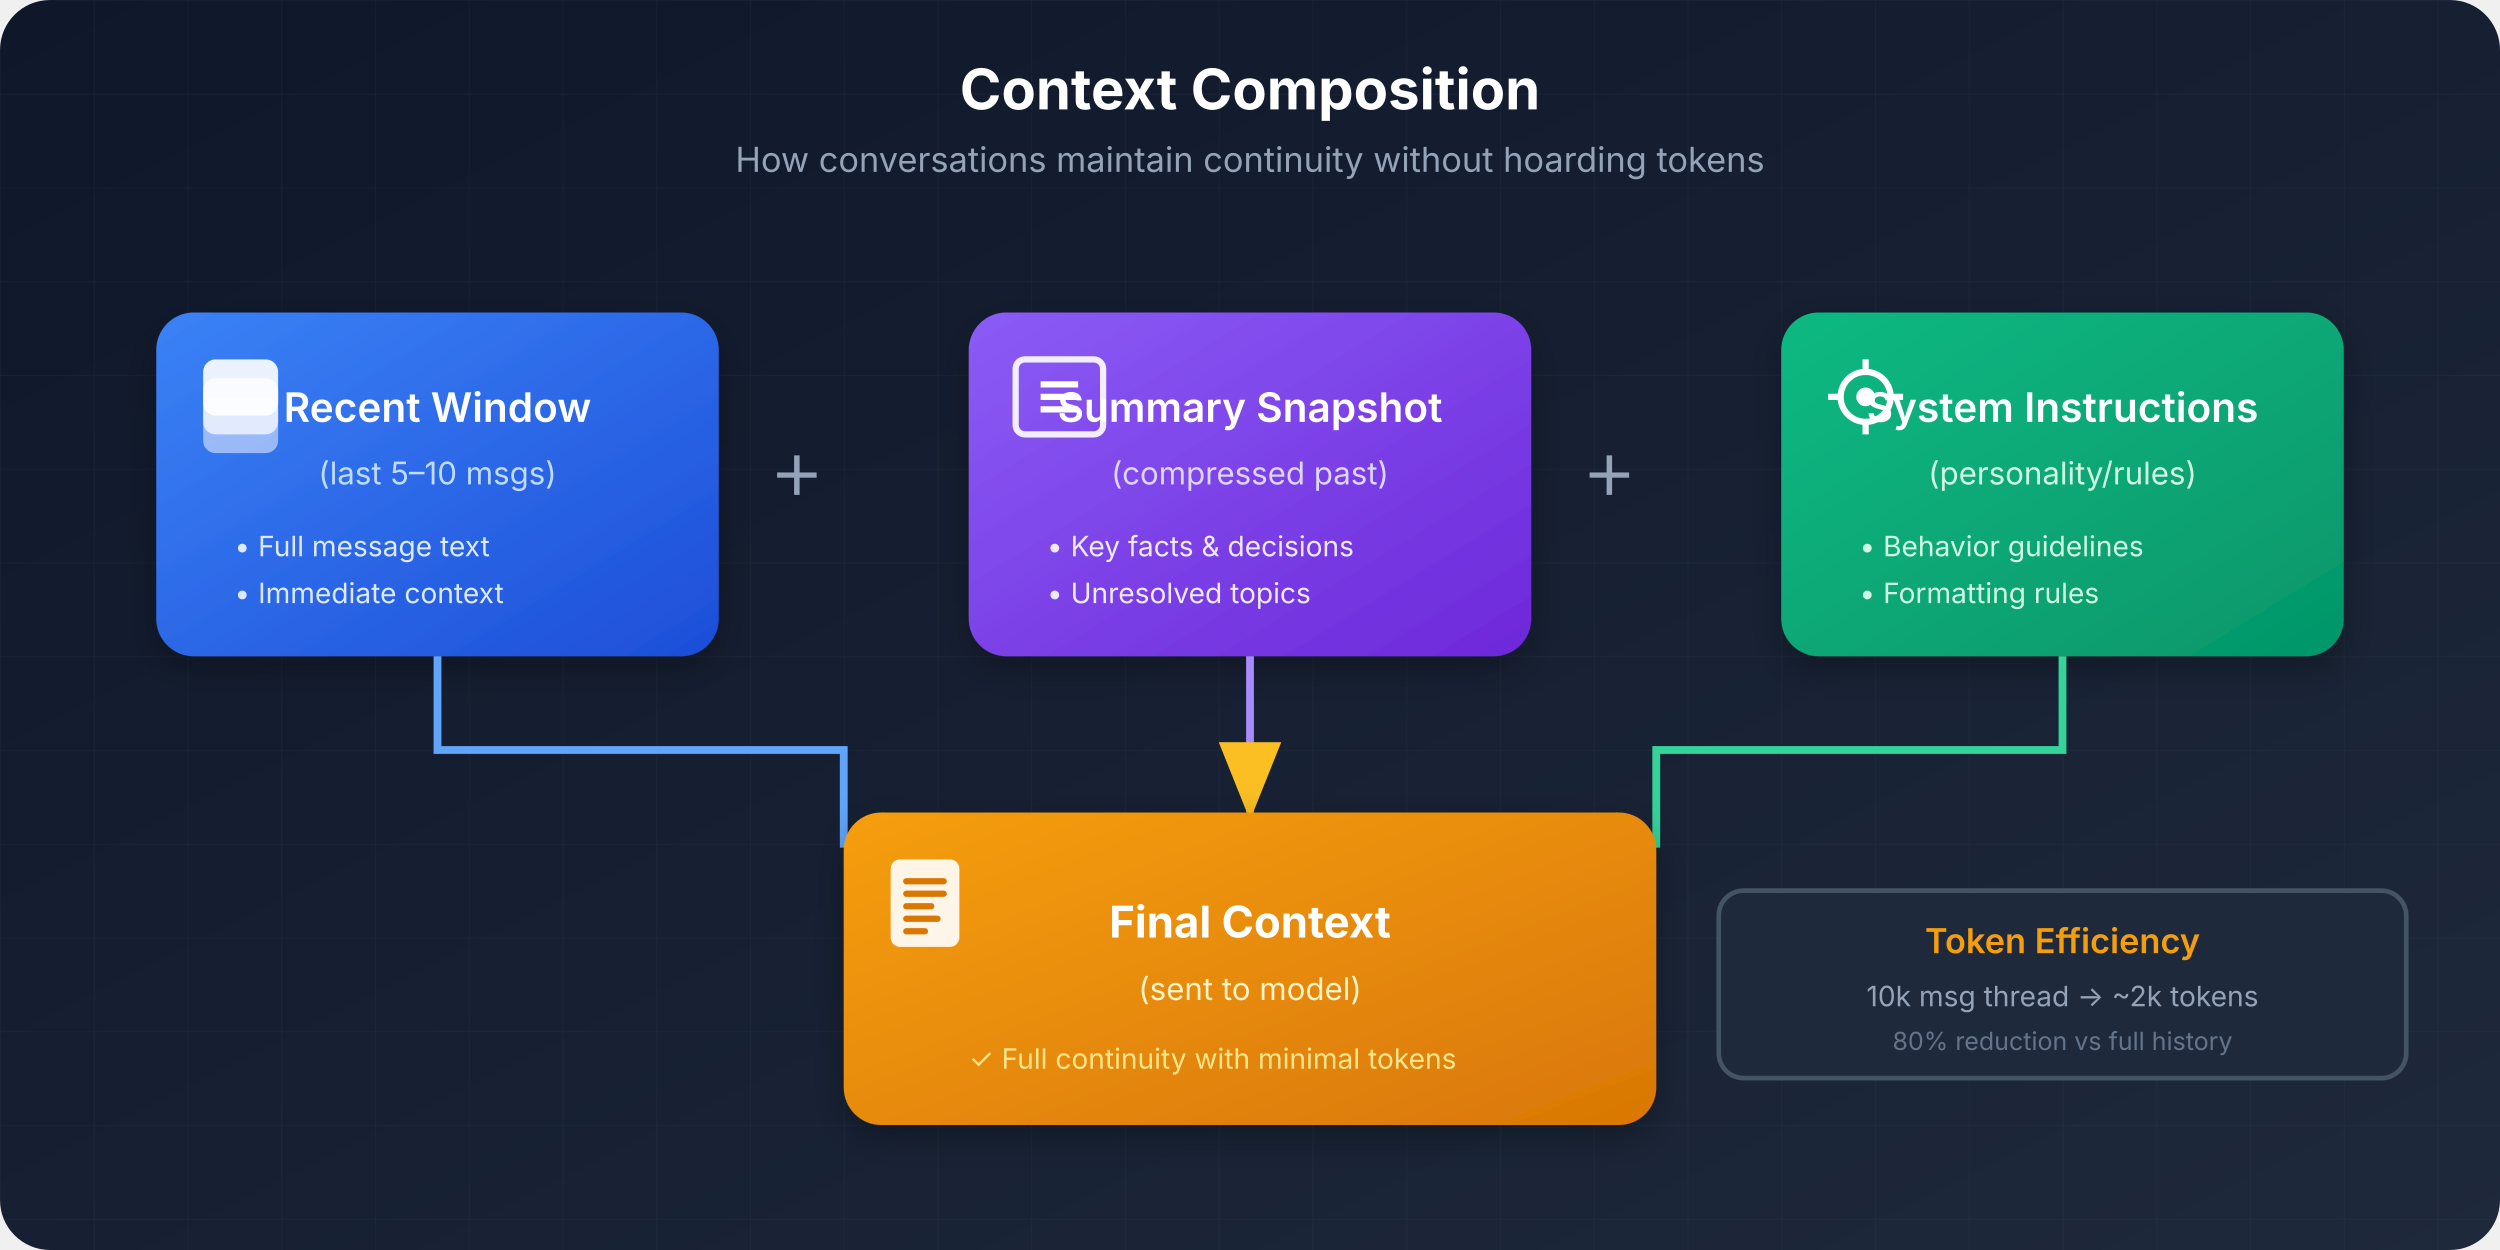
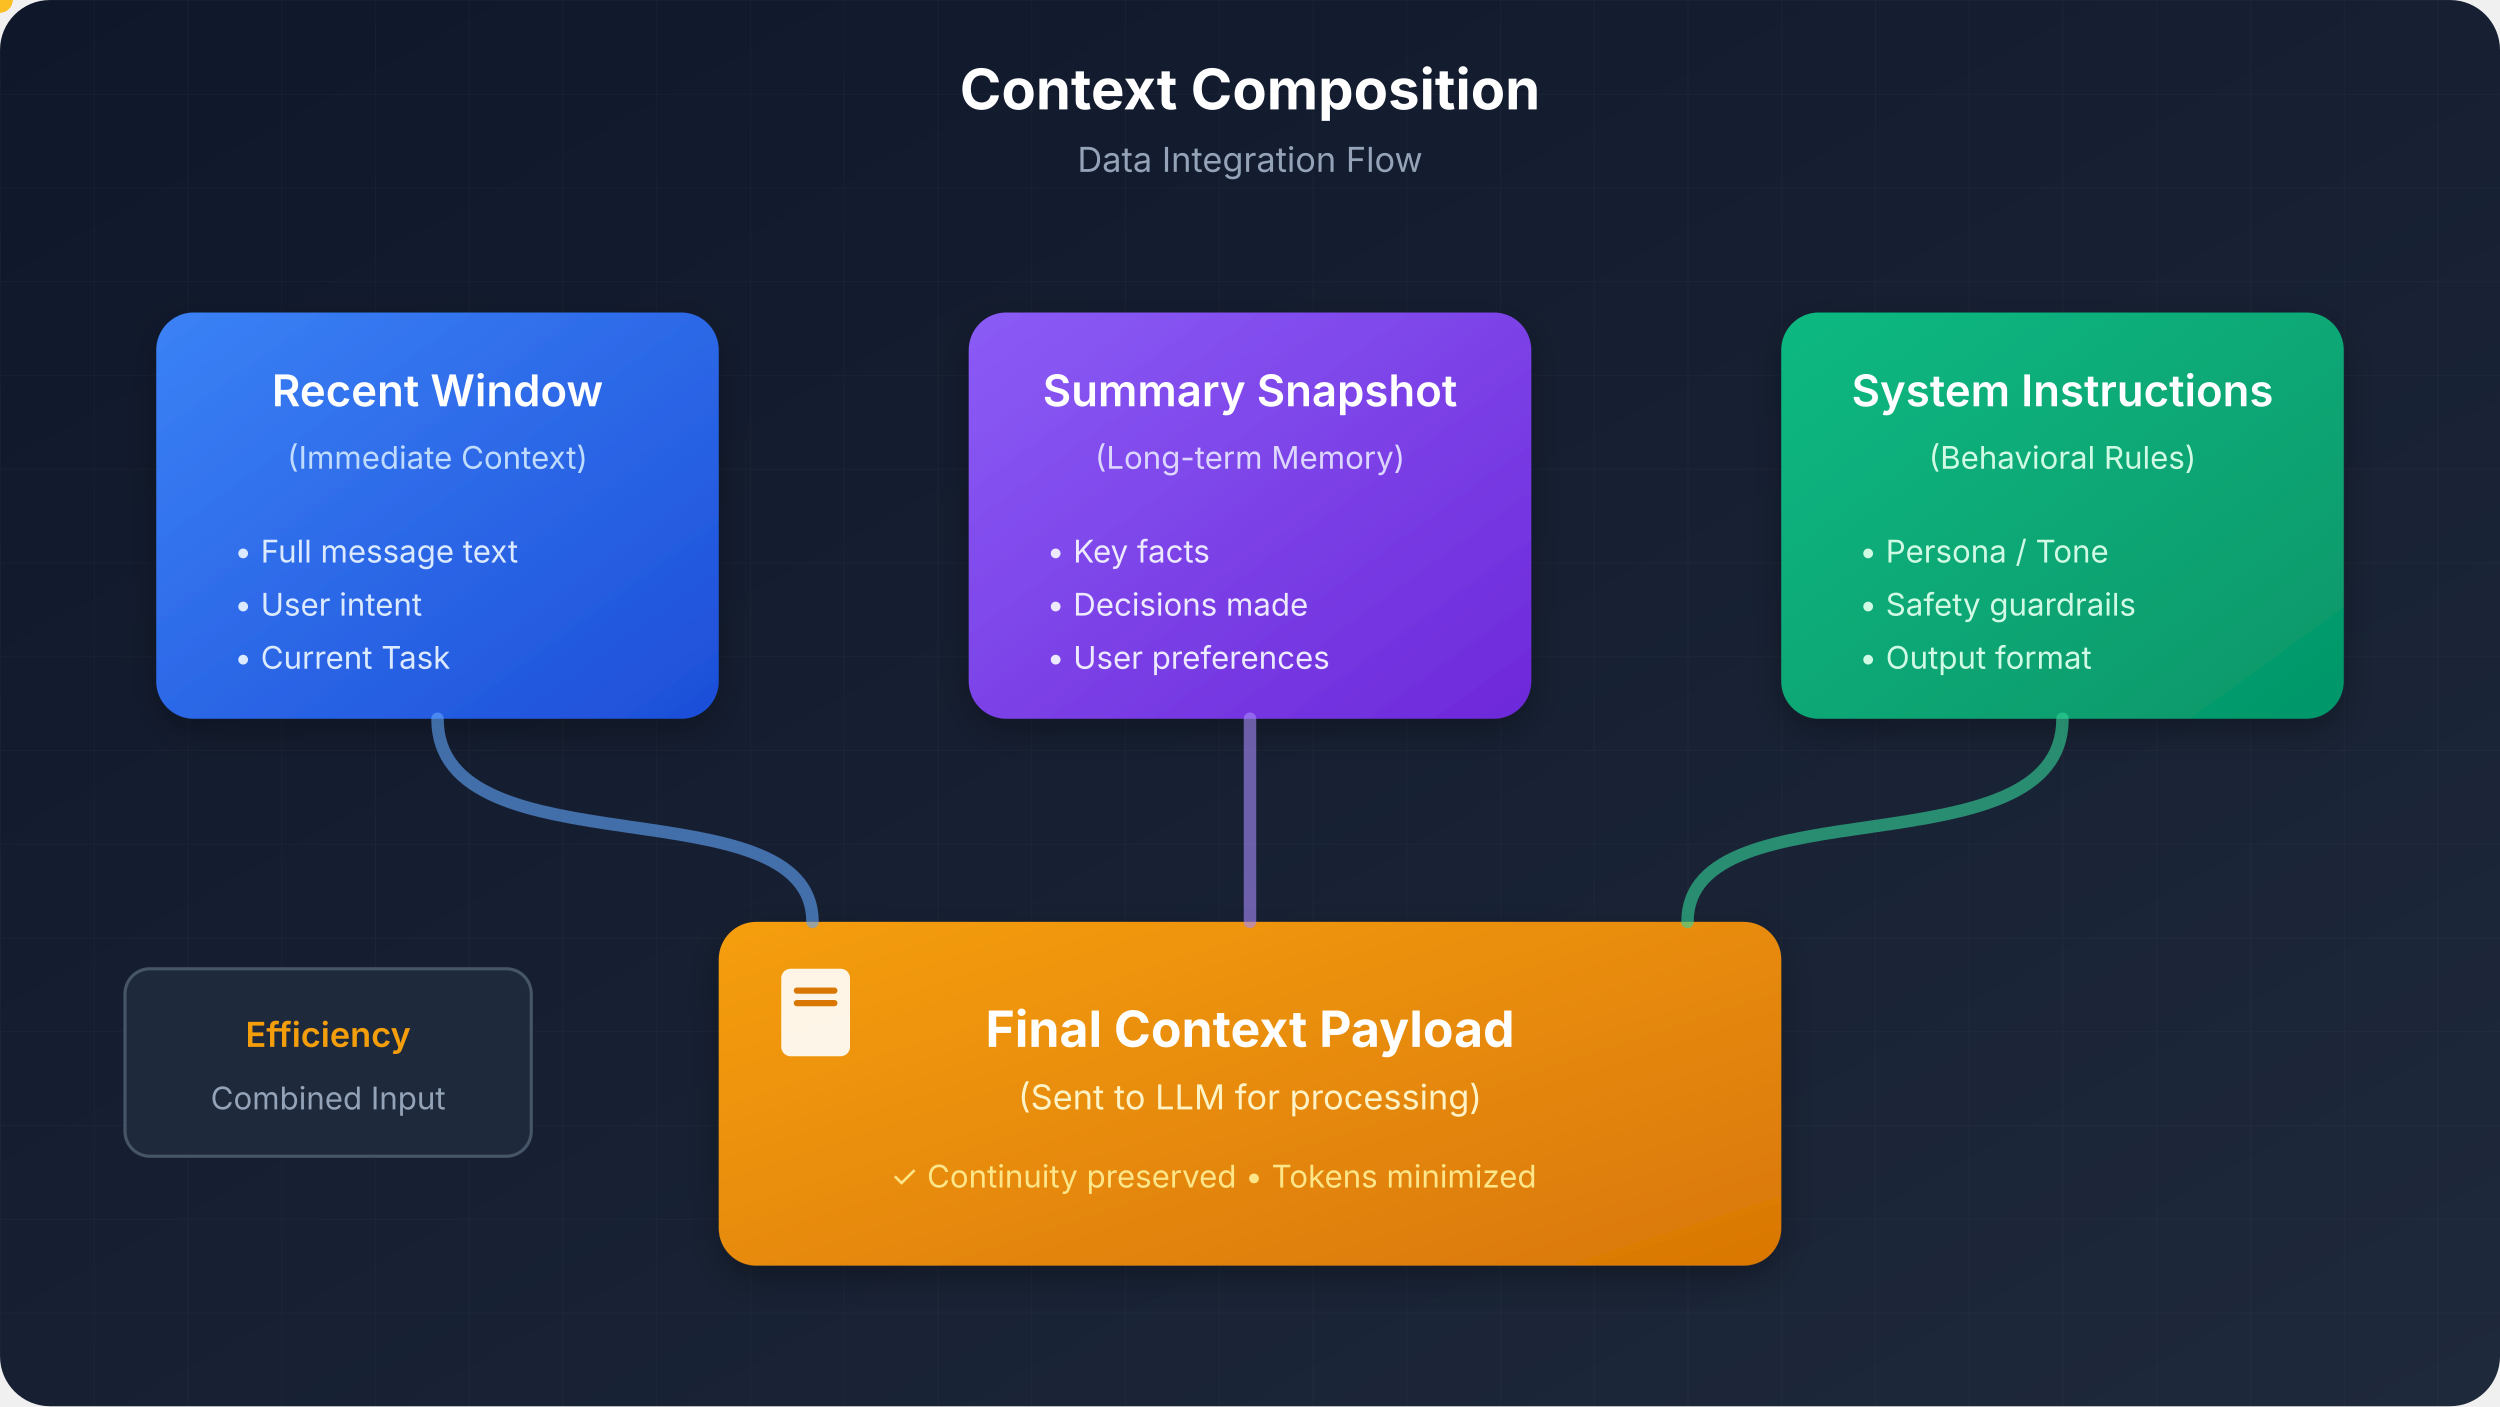
- <svg xmlns="http://www.w3.org/2000/svg" viewBox="0 0 800 400" style="font-family: system-ui, -apple-system, sans-serif;">
+ <svg xmlns="http://www.w3.org/2000/svg" viewBox="0 0 800 450" style="font-family: system-ui, -apple-system, sans-serif;">
  <defs>
    <linearGradient id="recentGrad" x1="0%" y1="0%" x2="100%" y2="100%">
      <stop offset="0%" style="stop-color:#3b82f6" />
      <stop offset="100%" style="stop-color:#1d4ed8" />
    </linearGradient>
    <linearGradient id="summaryGrad" x1="0%" y1="0%" x2="100%" y2="100%">
      <stop offset="0%" style="stop-color:#8b5cf6" />
      <stop offset="100%" style="stop-color:#6d28d9" />
    </linearGradient>
    <linearGradient id="systemGrad" x1="0%" y1="0%" x2="100%" y2="100%">
      <stop offset="0%" style="stop-color:#10b981" />
      <stop offset="100%" style="stop-color:#059669" />
    </linearGradient>
    <linearGradient id="finalGrad" x1="0%" y1="0%" x2="100%" y2="100%">
      <stop offset="0%" style="stop-color:#f59e0b" />
      <stop offset="100%" style="stop-color:#d97706" />
    </linearGradient>
    <linearGradient id="bgGrad" x1="0%" y1="0%" x2="100%" y2="100%">
      <stop offset="0%" style="stop-color:#0f172a" />
      <stop offset="100%" style="stop-color:#1e293b" />
    </linearGradient>
    <filter id="shadow" x="-20%" y="-20%" width="140%" height="140%">
      <feDropShadow dx="0" dy="4" stdDeviation="6" flood-color="#000" flood-opacity="0.3" />
    </filter>
  </defs>
-   <rect width="800" height="400" rx="16" fill="url(#bgGrad)" />
+   <rect width="800" height="450" rx="16" fill="url(#bgGrad)" />
  <pattern id="grid" width="30" height="30" patternUnits="userSpaceOnUse">
    <path d="M 30 0 L 0 0 0 30" fill="none" stroke="#ffffff" stroke-width="0.3" opacity="0.05" />
  </pattern>
-   <rect width="800" height="400" fill="url(#grid)" />
+   <rect width="800" height="450" fill="url(#grid)" />
  <text x="400" y="35" text-anchor="middle" fill="#ffffff" font-size="18" font-weight="700">Context Composition</text>
-   <text x="400" y="55" text-anchor="middle" fill="#94a3b8" font-size="11">How conversations maintain continuity without hoarding tokens</text>
+   <text x="400" y="55" text-anchor="middle" fill="#94a3b8" font-size="11">Data Integration Flow</text>
  <g filter="url(#shadow)">
-     <rect x="50" y="100" width="180" height="110" rx="12" fill="url(#recentGrad)" />
-     <g transform="translate(65, 115)">
-       <rect width="24" height="18" rx="4" fill="#ffffff" opacity="0.9" />
-       <rect y="6" width="24" height="18" rx="4" fill="#ffffff" opacity="0.7" />
-       <rect y="12" width="24" height="18" rx="4" fill="#ffffff" opacity="0.5" />
-     </g>
-     <text x="140" y="135" text-anchor="middle" fill="#ffffff" font-size="13" font-weight="600">Recent Window</text>
-     <text x="140" y="155" text-anchor="middle" fill="#bfdbfe" font-size="10">(last 5–10 msgs)</text>
-     <text x="75" y="178" fill="#dbeafe" font-size="9">• Full message text</text>
-     <text x="75" y="193" fill="#dbeafe" font-size="9">• Immediate context</text>
+     <rect x="50" y="100" width="180" height="130" rx="12" fill="url(#recentGrad)" />
+     <text x="140" y="130" text-anchor="middle" fill="#ffffff" font-size="14" font-weight="600">Recent Window</text>
+     <text x="140" y="150" text-anchor="middle" fill="#bfdbfe" font-size="10">(Immediate Context)</text>
+     <text x="75" y="180" fill="#dbeafe" font-size="10">• Full message text</text>
+     <text x="75" y="197" fill="#dbeafe" font-size="10">• User intent</text>
+     <text x="75" y="214" fill="#dbeafe" font-size="10">• Current Task</text>
  </g>
-   <text x="255" y="160" text-anchor="middle" fill="#94a3b8" font-size="28" font-weight="300">+</text>
  <g filter="url(#shadow)">
-     <rect x="310" y="100" width="180" height="110" rx="12" fill="url(#summaryGrad)" />
-     <g transform="translate(325, 115)">
-       <rect width="28" height="24" rx="3" fill="none" stroke="#ffffff" stroke-width="2" opacity="0.9" />
-       <line x1="8" y1="8" x2="20" y2="8" stroke="#ffffff" stroke-width="2" />
-       <line x1="8" y1="12" x2="20" y2="12" stroke="#ffffff" stroke-width="2" />
-       <line x1="8" y1="16" x2="20" y2="16" stroke="#ffffff" stroke-width="2" />
-     </g>
-     <text x="400" y="135" text-anchor="middle" fill="#ffffff" font-size="13" font-weight="600">Summary Snapshot</text>
-     <text x="400" y="155" text-anchor="middle" fill="#ddd6fe" font-size="10">(compressed past)</text>
-     <text x="335" y="178" fill="#ede9fe" font-size="9">• Key facts &amp; decisions</text>
-     <text x="335" y="193" fill="#ede9fe" font-size="9">• Unresolved topics</text>
+     <rect x="310" y="100" width="180" height="130" rx="12" fill="url(#summaryGrad)" />
+     <text x="400" y="130" text-anchor="middle" fill="#ffffff" font-size="14" font-weight="600">Summary Snapshot</text>
+     <text x="400" y="150" text-anchor="middle" fill="#ddd6fe" font-size="10">(Long-term Memory)</text>
+     <text x="335" y="180" fill="#ede9fe" font-size="10">• Key facts</text>
+     <text x="335" y="197" fill="#ede9fe" font-size="10">• Decisions made</text>
+     <text x="335" y="214" fill="#ede9fe" font-size="10">• User preferences</text>
  </g>
-   <text x="515" y="160" text-anchor="middle" fill="#94a3b8" font-size="28" font-weight="300">+</text>
  <g filter="url(#shadow)">
-     <rect x="570" y="100" width="180" height="110" rx="12" fill="url(#systemGrad)" />
-     <g transform="translate(585, 115)">
-       <circle cx="12" cy="12" r="8" fill="none" stroke="#ffffff" stroke-width="2" />
-       <circle cx="12" cy="12" r="3" fill="#ffffff" />
-       <line x1="12" y1="0" x2="12" y2="4" stroke="#ffffff" stroke-width="2" />
-       <line x1="12" y1="20" x2="12" y2="24" stroke="#ffffff" stroke-width="2" />
-       <line x1="0" y1="12" x2="4" y2="12" stroke="#ffffff" stroke-width="2" />
-       <line x1="20" y1="12" x2="24" y2="12" stroke="#ffffff" stroke-width="2" />
-     </g>
-     <text x="660" y="135" text-anchor="middle" fill="#ffffff" font-size="13" font-weight="600">System Instructions</text>
-     <text x="660" y="155" text-anchor="middle" fill="#d1fae5" font-size="10">(personality/rules)</text>
-     <text x="595" y="178" fill="#d1fae5" font-size="9">• Behavior guidelines</text>
-     <text x="595" y="193" fill="#d1fae5" font-size="9">• Formatting rules</text>
+     <rect x="570" y="100" width="180" height="130" rx="12" fill="url(#systemGrad)" />
+     <text x="660" y="130" text-anchor="middle" fill="#ffffff" font-size="14" font-weight="600">System Instructions</text>
+     <text x="660" y="150" text-anchor="middle" fill="#d1fae5" font-size="10">(Behavioral Rules)</text>
+     <text x="595" y="180" fill="#d1fae5" font-size="10">• Persona / Tone</text>
+     <text x="595" y="197" fill="#d1fae5" font-size="10">• Safety guardrails</text>
+     <text x="595" y="214" fill="#d1fae5" font-size="10">• Output format</text>
  </g>
-   <defs>
-     <marker id="arrowOrange" markerWidth="10" markerHeight="8" refX="9" refY="4" orient="auto">
-       <polygon points="0 0, 10 4, 0 8" fill="#fbbf24" />
-     </marker>
-   </defs>
-   <path d="M 140 210 L 140 240 L 270 240 L 270 270 L 305 270" stroke="#60a5fa" stroke-width="2.5" fill="none" marker-end="url(#arrowOrange)" />
-   <path d="M 400 210 L 400 260" stroke="#a78bfa" stroke-width="2.5" fill="none" marker-end="url(#arrowOrange)" />
-   <path d="M 660 210 L 660 240 L 530 240 L 530 270 L 495 270" stroke="#34d399" stroke-width="2.5" fill="none" marker-end="url(#arrowOrange)" />
  <g filter="url(#shadow)">
-     <rect x="270" y="260" width="260" height="100" rx="12" fill="url(#finalGrad)" />
-     <g transform="translate(285, 275)">
+     <rect x="230" y="295" width="340" height="110" rx="12" fill="url(#finalGrad)" />
+     <g transform="translate(250, 310)">
      <rect width="22" height="28" rx="3" fill="#ffffff" opacity="0.9" />
      <rect x="4" y="6" width="14" height="2" rx="1" fill="#d97706" />
      <rect x="4" y="10" width="14" height="2" rx="1" fill="#d97706" />
-       <rect x="4" y="14" width="10" height="2" rx="1" fill="#d97706" />
-       <rect x="4" y="18" width="12" height="2" rx="1" fill="#d97706" />
-       <rect x="4" y="22" width="8" height="2" rx="1" fill="#d97706" />
    </g>
-     <text x="400" y="300" text-anchor="middle" fill="#ffffff" font-size="14" font-weight="700">Final Context</text>
-     <text x="400" y="320" text-anchor="middle" fill="#fef3c7" font-size="10">(sent to model)</text>
-     <text x="310" y="342" fill="#fde68a" font-size="9">✓ Full continuity with minimal tokens</text>
+     <text x="400" y="335" text-anchor="middle" fill="#ffffff" font-size="16" font-weight="700">Final Context Payload</text>
+     <text x="400" y="355" text-anchor="middle" fill="#fef3c7" font-size="11">(Sent to LLM for processing)</text>
+     <text x="285" y="380" fill="#fde68a" font-size="10">✓ Continuity preserved • Tokens minimized</text>
  </g>
-   <g>
-     <rect x="550" y="285" width="220" height="60" rx="8" fill="#1e293b" stroke="#475569" stroke-width="1.5" opacity="0.95" />
-     <text x="660" y="305" text-anchor="middle" fill="#f59e0b" font-size="11" font-weight="600">Token Efficiency</text>
-     <text x="660" y="322" text-anchor="middle" fill="#94a3b8" font-size="9">10k msg thread → ~2k tokens</text>
-     <text x="660" y="336" text-anchor="middle" fill="#64748b" font-size="8">80% reduction vs full history</text>
+   <path d="M 140 230 C 140 280, 260 250, 260 295" stroke="#60a5fa" stroke-width="4" fill="none" stroke-linecap="round" opacity="0.6" />
+   <circle r="4" fill="#fbbf24">
+     <animateMotion dur="2s" repeatCount="indefinite" path="M 140 230 C 140 280, 260 250, 260 295" />
+   </circle>
+   <path d="M 400 230 L 400 295" stroke="#a78bfa" stroke-width="4" fill="none" stroke-linecap="round" opacity="0.6" />
+   <circle r="4" fill="#fbbf24">
+     <animateMotion dur="2s" repeatCount="indefinite" path="M 400 230 L 400 295" />
+   </circle>
+   <path d="M 660 230 C 660 280, 540 250, 540 295" stroke="#34d399" stroke-width="4" fill="none" stroke-linecap="round" opacity="0.6" />
+   <circle r="4" fill="#fbbf24">
+     <animateMotion dur="2s" repeatCount="indefinite" path="M 660 230 C 660 280, 540 250, 540 295" />
+   </circle>
+   <g transform="translate(40, 310)">
+     <rect width="130" height="60" rx="8" fill="#1e293b" stroke="#475569" stroke-width="1" />
+     <text x="65" y="25" text-anchor="middle" fill="#f59e0b" font-size="11" font-weight="600">Efficiency</text>
+     <text x="65" y="45" text-anchor="middle" fill="#94a3b8" font-size="10">Combined Input</text>
  </g>
</svg>
